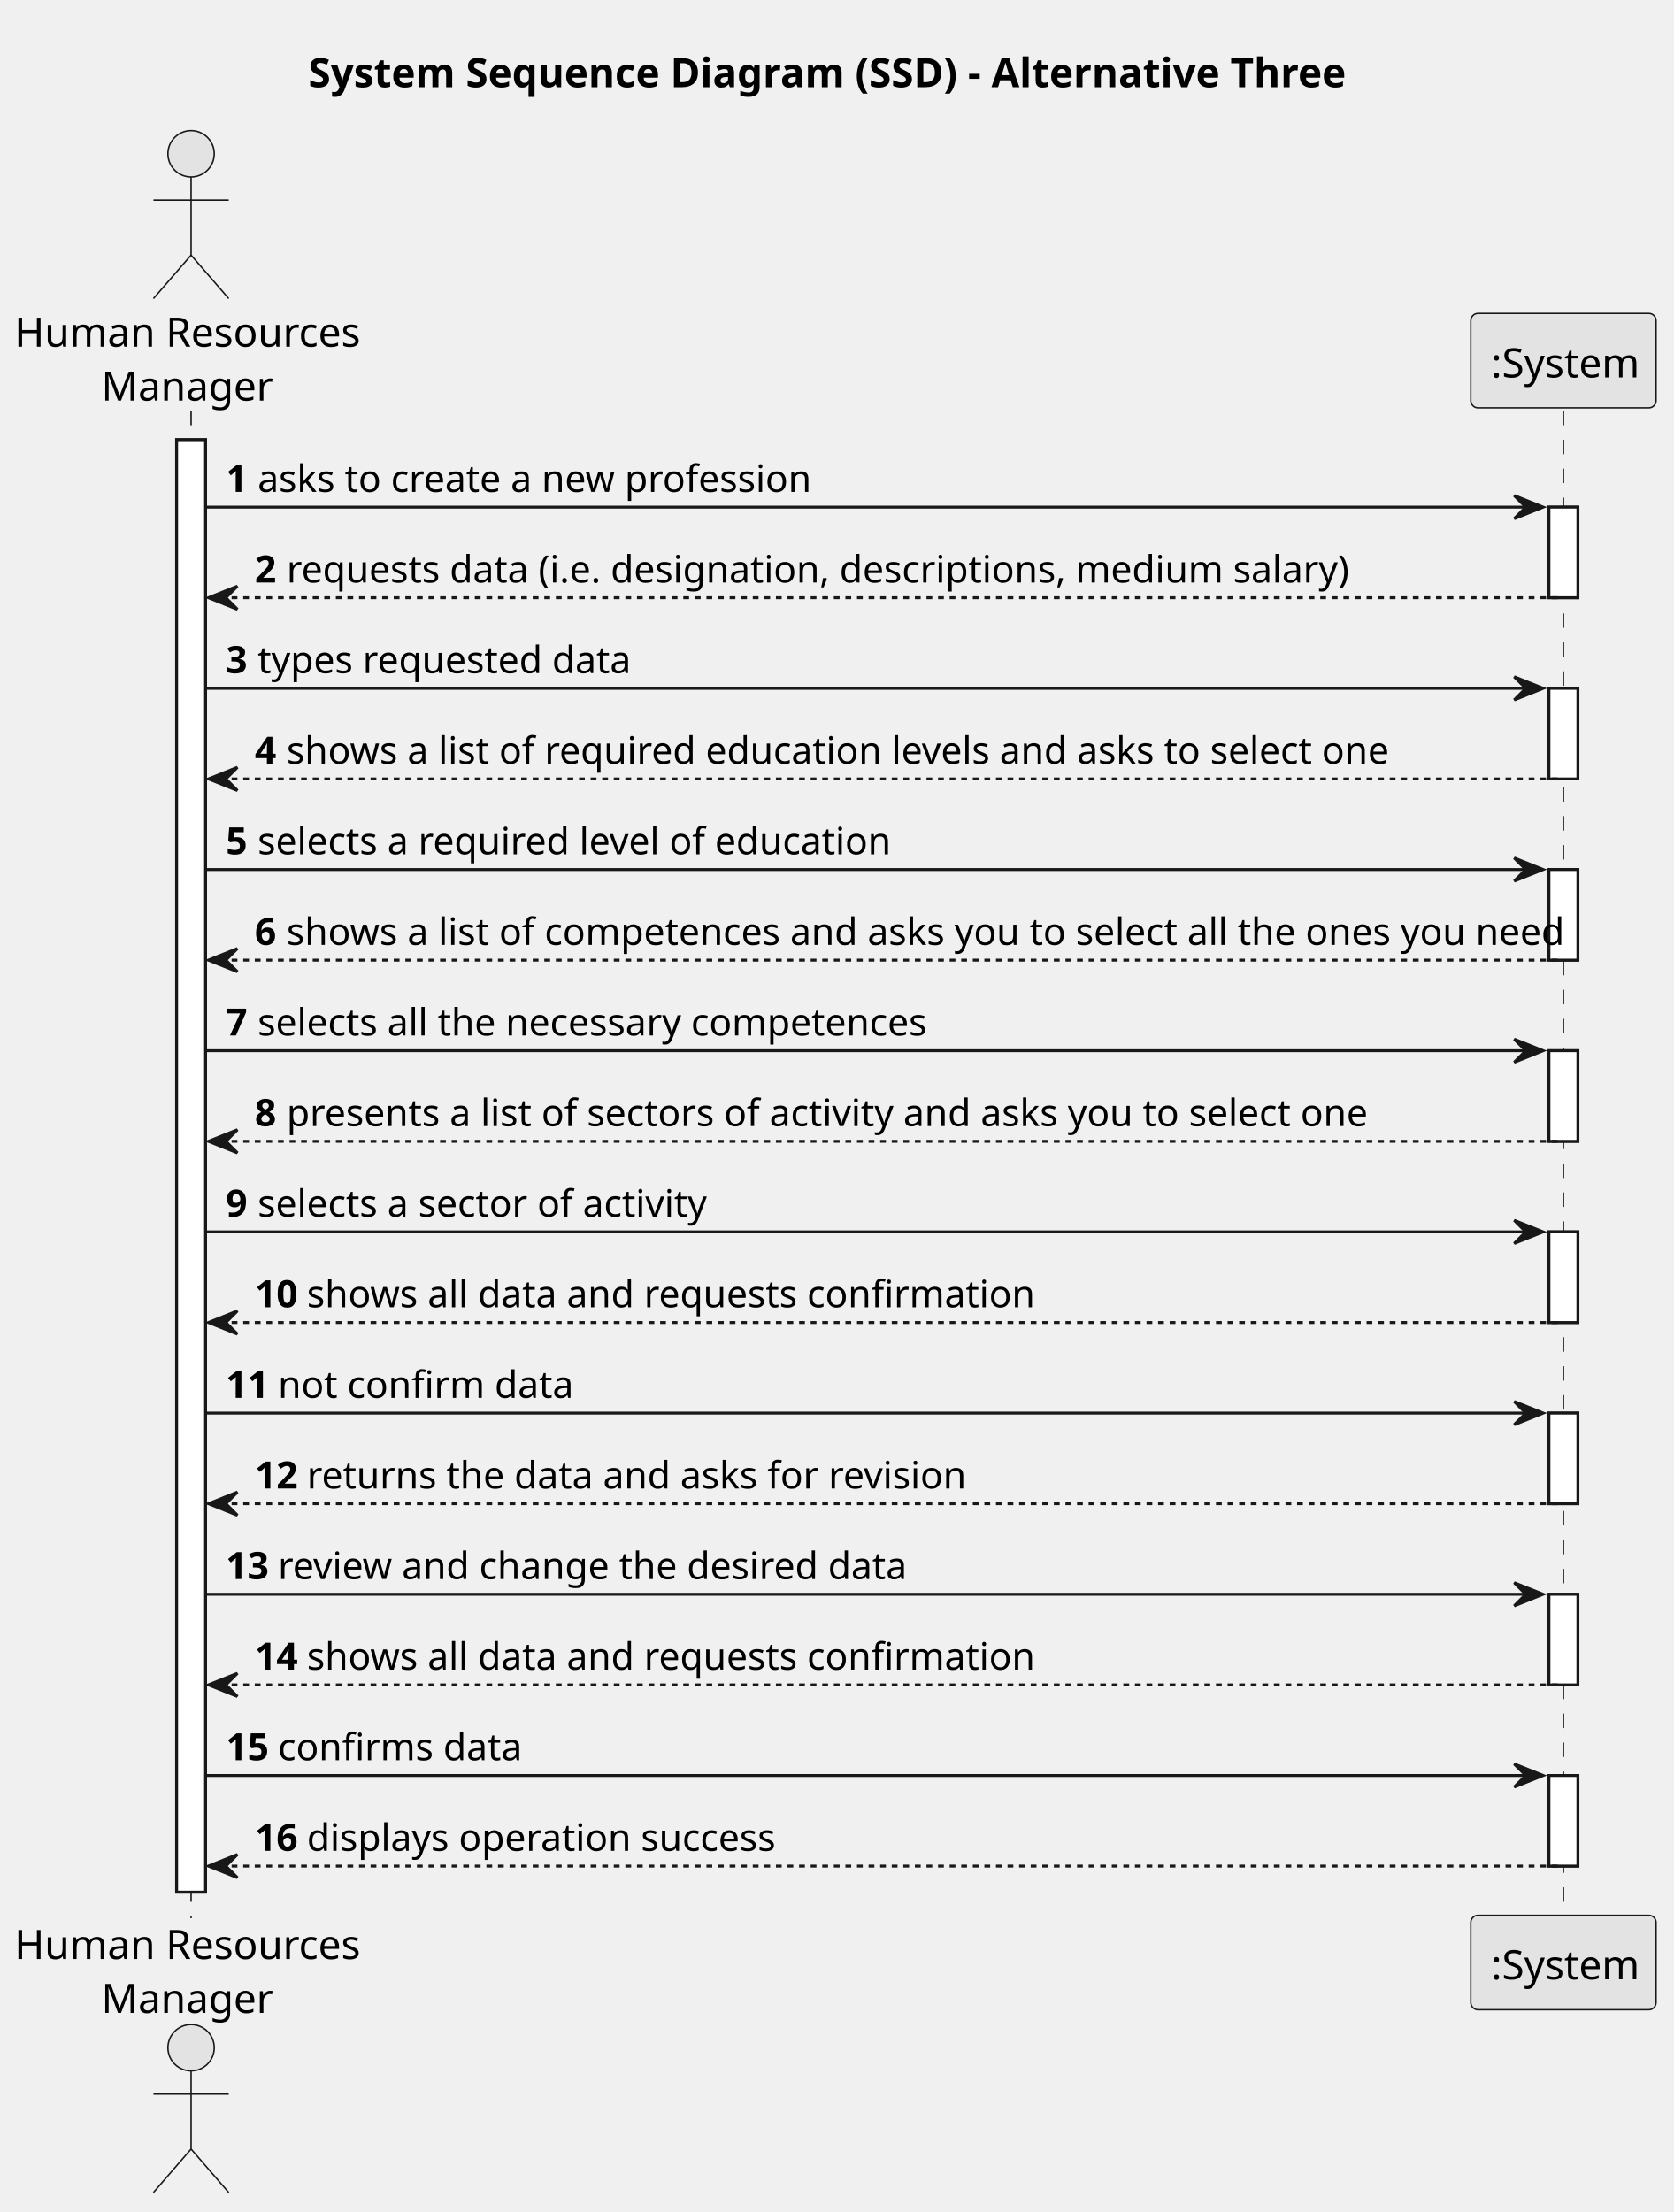
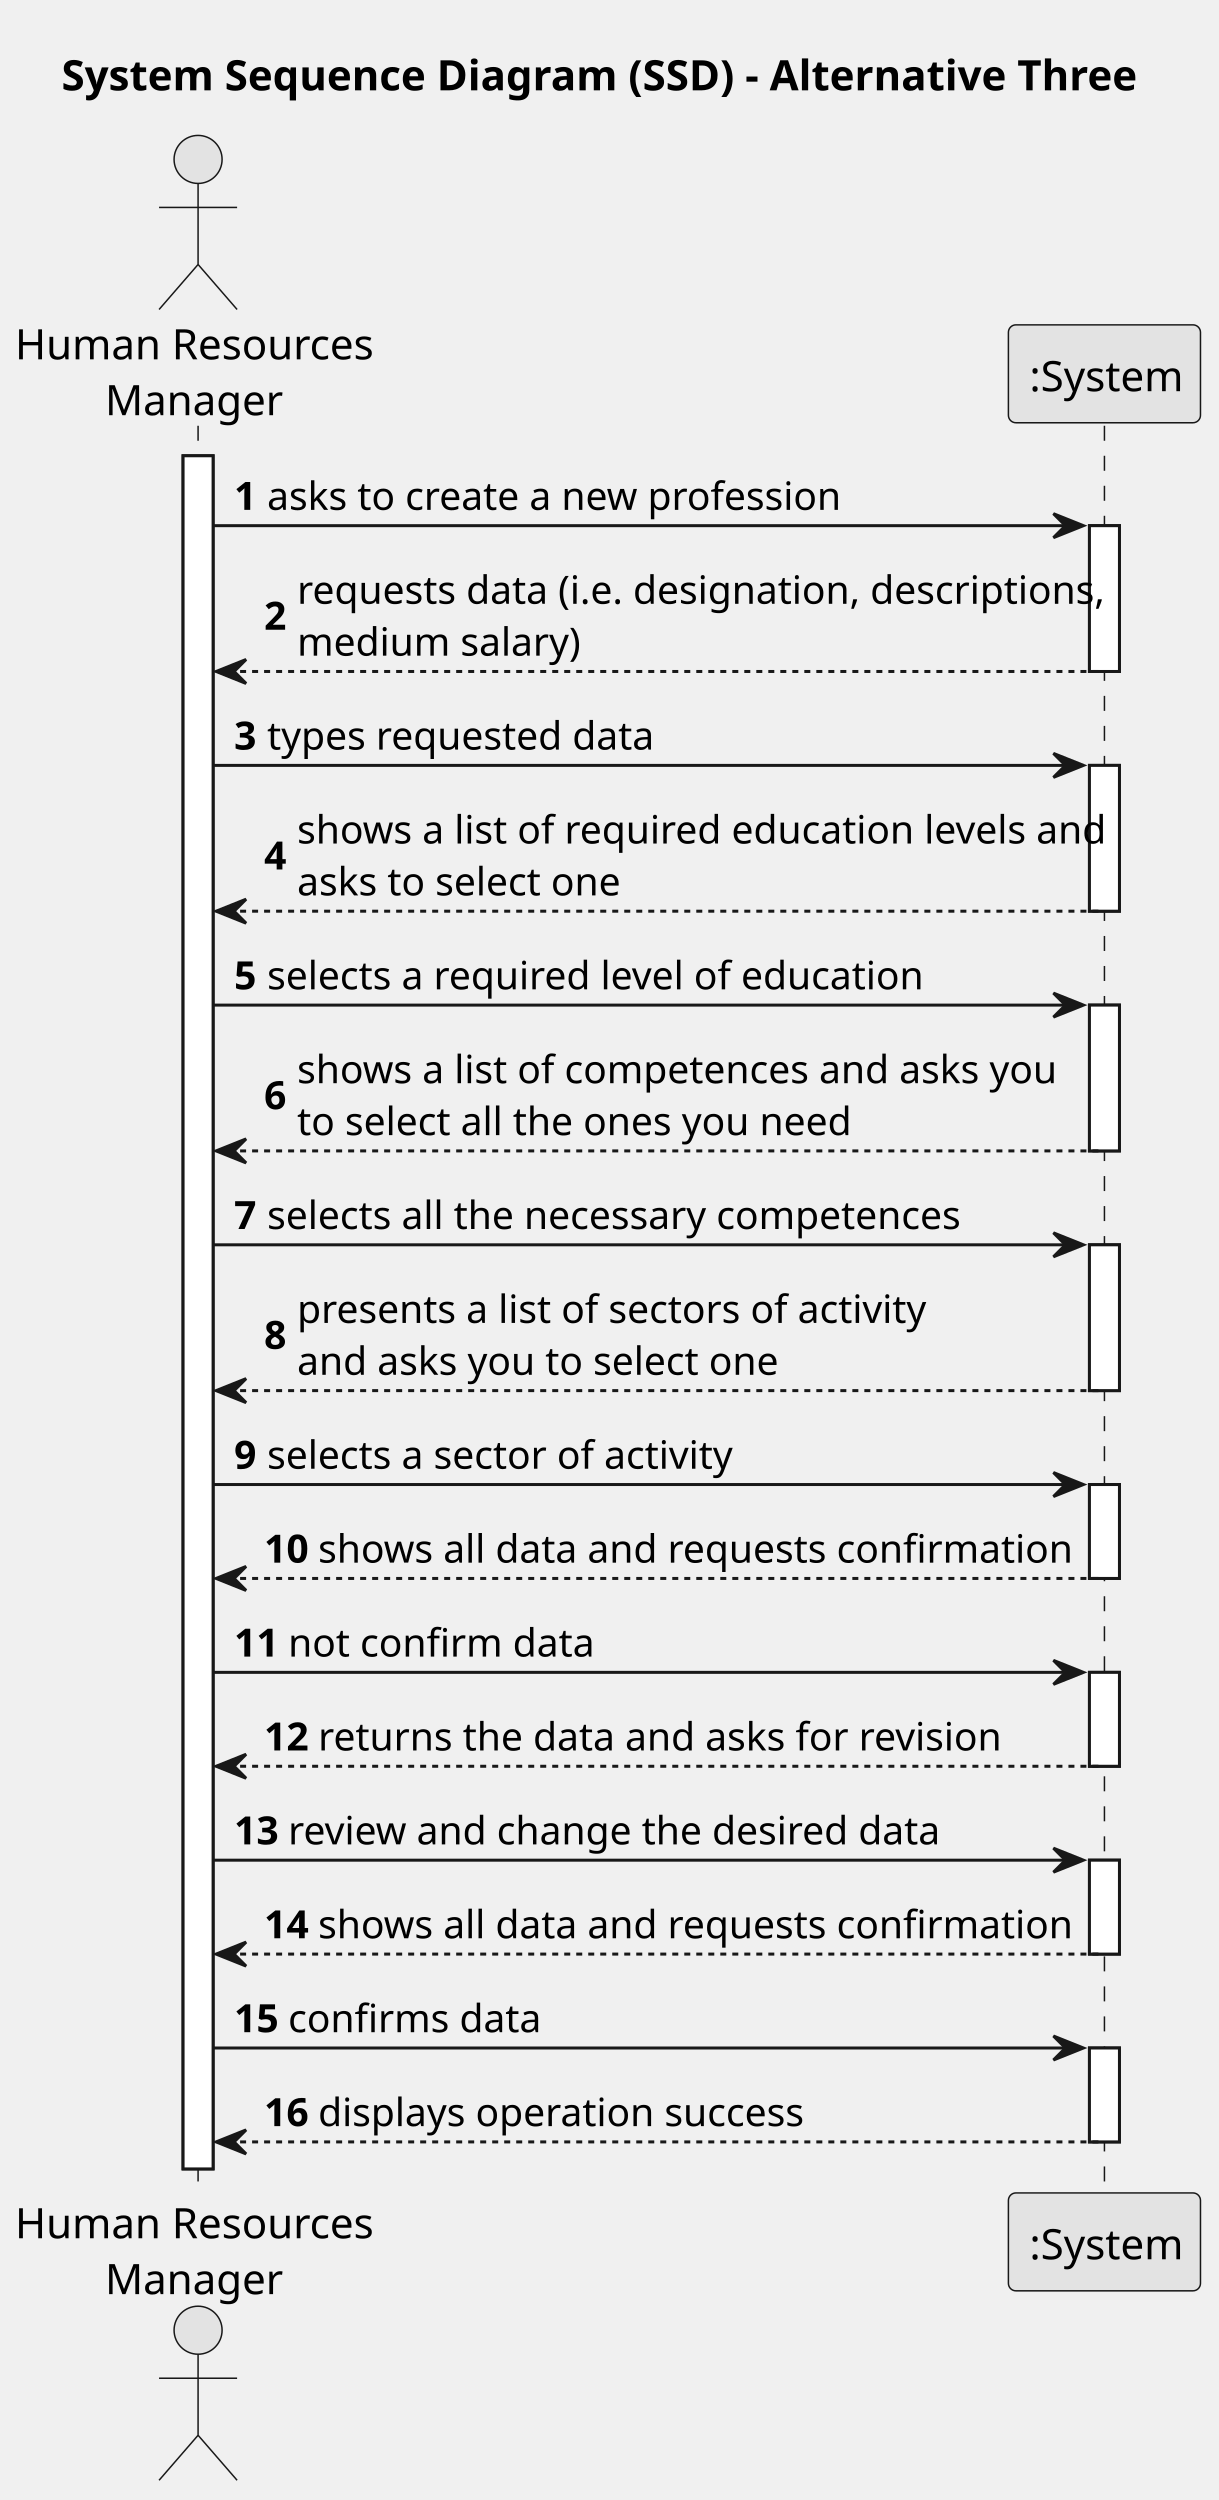
- <svg xmlns="http://www.w3.org/2000/svg" contentStyleType="text/css" height="764px" preserveAspectRatio="none" style="width:578px;height:764px;background:#FFFFFF;" version="1.1" viewBox="0 0 578 764" width="578px" zoomAndPan="magnify">
+ <svg xmlns="http://www.w3.org/2000/svg" contentStyleType="text/css" height="833px" preserveAspectRatio="none" style="width:406px;height:833px;background:#FFFFFF;" version="1.1" viewBox="0 0 406 833" width="406px" zoomAndPan="magnify">
  <defs />
  <g>
-     <text fill="#000000" font-family="sans-serif" font-size="14" font-weight="bold" lengthAdjust="spacing" textLength="363" x="106.5" y="30.107">System Sequence Diagram (SSD) - Alternative Three</text>
-     <rect fill="#FFFFFF" height="501.656" style="stroke:#181818;stroke-width:1.0;" width="10" x="61" y="151.863" />
-     <rect fill="#FFFFFF" height="31.291" style="stroke:#181818;stroke-width:1.0;" width="10" x="535" y="175.154" />
-     <rect fill="#FFFFFF" height="31.291" style="stroke:#181818;stroke-width:1.0;" width="10" x="535" y="237.736" />
-     <rect fill="#FFFFFF" height="31.291" style="stroke:#181818;stroke-width:1.0;" width="10" x="535" y="300.318" />
-     <rect fill="#FFFFFF" height="31.291" style="stroke:#181818;stroke-width:1.0;" width="10" x="535" y="362.9" />
-     <rect fill="#FFFFFF" height="31.291" style="stroke:#181818;stroke-width:1.0;" width="10" x="535" y="425.482" />
-     <rect fill="#FFFFFF" height="31.291" style="stroke:#181818;stroke-width:1.0;" width="10" x="535" y="488.065" />
-     <rect fill="#FFFFFF" height="31.291" style="stroke:#181818;stroke-width:1.0;" width="10" x="535" y="550.646" />
-     <rect fill="#FFFFFF" height="31.291" style="stroke:#181818;stroke-width:1.0;" width="10" x="535" y="613.229" />
-     <line style="stroke:#181818;stroke-width:0.5;stroke-dasharray:5.0,5.0;" x1="66" x2="66" y1="141.863" y2="662.519" />
-     <line style="stroke:#181818;stroke-width:0.5;stroke-dasharray:5.0,5.0;" x1="540" x2="540" y1="141.863" y2="662.519" />
+     <text fill="#000000" font-family="sans-serif" font-size="14" font-weight="bold" lengthAdjust="spacing" textLength="363" x="20.5" y="30.107">System Sequence Diagram (SSD) - Alternative Three</text>
+     <rect fill="#FFFFFF" height="570.82" style="stroke:#181818;stroke-width:1.0;" width="10" x="61" y="151.863" />
+     <rect fill="#FFFFFF" height="48.582" style="stroke:#181818;stroke-width:1.0;" width="10" x="363" y="175.154" />
+     <rect fill="#FFFFFF" height="48.582" style="stroke:#181818;stroke-width:1.0;" width="10" x="363" y="255.027" />
+     <rect fill="#FFFFFF" height="48.582" style="stroke:#181818;stroke-width:1.0;" width="10" x="363" y="334.9" />
+     <rect fill="#FFFFFF" height="48.582" style="stroke:#181818;stroke-width:1.0;" width="10" x="363" y="414.773" />
+     <rect fill="#FFFFFF" height="31.291" style="stroke:#181818;stroke-width:1.0;" width="10" x="363" y="494.647" />
+     <rect fill="#FFFFFF" height="31.291" style="stroke:#181818;stroke-width:1.0;" width="10" x="363" y="557.229" />
+     <rect fill="#FFFFFF" height="31.291" style="stroke:#181818;stroke-width:1.0;" width="10" x="363" y="619.811" />
+     <rect fill="#FFFFFF" height="31.291" style="stroke:#181818;stroke-width:1.0;" width="10" x="363" y="682.393" />
+     <line style="stroke:#181818;stroke-width:0.5;stroke-dasharray:5.0,5.0;" x1="66" x2="66" y1="141.863" y2="731.684" />
+     <line style="stroke:#181818;stroke-width:0.5;stroke-dasharray:5.0,5.0;" x1="368" x2="368" y1="141.863" y2="731.684" />
    <text fill="#000000" font-family="sans-serif" font-size="14" lengthAdjust="spacing" textLength="116" x="5" y="119.728">Human Resources</text>
    <text fill="#000000" font-family="sans-serif" font-size="14" lengthAdjust="spacing" textLength="56" x="35" y="138.35">Manager</text>
    <ellipse cx="66" cy="53.121" fill="#E3E3E3" rx="8" ry="8" style="stroke:#181818;stroke-width:0.5;" />
    <path d="M66,61.121 L66,88.121 M53,69.121 L79,69.121 M66,88.121 L53,103.121 M66,88.121 L79,103.121 " fill="none" style="stroke:#181818;stroke-width:0.5;" />
-     <text fill="#000000" font-family="sans-serif" font-size="14" lengthAdjust="spacing" textLength="116" x="5" y="676.627">Human Resources</text>
-     <text fill="#000000" font-family="sans-serif" font-size="14" lengthAdjust="spacing" textLength="56" x="35" y="695.248">Manager</text>
-     <ellipse cx="66" cy="707.262" fill="#E3E3E3" rx="8" ry="8" style="stroke:#181818;stroke-width:0.5;" />
-     <path d="M66,715.262 L66,742.262 M53,723.262 L79,723.262 M66,742.262 L53,757.262 M66,742.262 L79,757.262 " fill="none" style="stroke:#181818;stroke-width:0.5;" />
-     <rect fill="#E3E3E3" height="32.621" rx="2.5" ry="2.5" style="stroke:#181818;stroke-width:0.5;" width="64" x="508" y="108.242" />
-     <text fill="#000000" font-family="sans-serif" font-size="14" lengthAdjust="spacing" textLength="50" x="515" y="130.35">:System</text>
-     <rect fill="#E3E3E3" height="32.621" rx="2.5" ry="2.5" style="stroke:#181818;stroke-width:0.5;" width="64" x="508" y="661.519" />
-     <text fill="#000000" font-family="sans-serif" font-size="14" lengthAdjust="spacing" textLength="50" x="515" y="683.627">:System</text>
-     <rect fill="#FFFFFF" height="501.656" style="stroke:#181818;stroke-width:1.0;" width="10" x="61" y="151.863" />
-     <rect fill="#FFFFFF" height="31.291" style="stroke:#181818;stroke-width:1.0;" width="10" x="535" y="175.154" />
-     <rect fill="#FFFFFF" height="31.291" style="stroke:#181818;stroke-width:1.0;" width="10" x="535" y="237.736" />
-     <rect fill="#FFFFFF" height="31.291" style="stroke:#181818;stroke-width:1.0;" width="10" x="535" y="300.318" />
-     <rect fill="#FFFFFF" height="31.291" style="stroke:#181818;stroke-width:1.0;" width="10" x="535" y="362.9" />
-     <rect fill="#FFFFFF" height="31.291" style="stroke:#181818;stroke-width:1.0;" width="10" x="535" y="425.482" />
-     <rect fill="#FFFFFF" height="31.291" style="stroke:#181818;stroke-width:1.0;" width="10" x="535" y="488.065" />
-     <rect fill="#FFFFFF" height="31.291" style="stroke:#181818;stroke-width:1.0;" width="10" x="535" y="550.646" />
-     <rect fill="#FFFFFF" height="31.291" style="stroke:#181818;stroke-width:1.0;" width="10" x="535" y="613.229" />
-     <polygon fill="#181818" points="523,171.154,533,175.154,523,179.154,527,175.154" style="stroke:#181818;stroke-width:1.0;" />
-     <line style="stroke:#181818;stroke-width:1.0;" x1="71" x2="529" y1="175.154" y2="175.154" />
+     <text fill="#000000" font-family="sans-serif" font-size="14" lengthAdjust="spacing" textLength="116" x="5" y="745.791">Human Resources</text>
+     <text fill="#000000" font-family="sans-serif" font-size="14" lengthAdjust="spacing" textLength="56" x="35" y="764.412">Manager</text>
+     <ellipse cx="66" cy="776.426" fill="#E3E3E3" rx="8" ry="8" style="stroke:#181818;stroke-width:0.5;" />
+     <path d="M66,784.426 L66,811.426 M53,792.426 L79,792.426 M66,811.426 L53,826.426 M66,811.426 L79,826.426 " fill="none" style="stroke:#181818;stroke-width:0.5;" />
+     <rect fill="#E3E3E3" height="32.621" rx="2.5" ry="2.5" style="stroke:#181818;stroke-width:0.5;" width="64" x="336" y="108.242" />
+     <text fill="#000000" font-family="sans-serif" font-size="14" lengthAdjust="spacing" textLength="50" x="343" y="130.35">:System</text>
+     <rect fill="#E3E3E3" height="32.621" rx="2.5" ry="2.5" style="stroke:#181818;stroke-width:0.5;" width="64" x="336" y="730.684" />
+     <text fill="#000000" font-family="sans-serif" font-size="14" lengthAdjust="spacing" textLength="50" x="343" y="752.791">:System</text>
+     <rect fill="#FFFFFF" height="570.82" style="stroke:#181818;stroke-width:1.0;" width="10" x="61" y="151.863" />
+     <rect fill="#FFFFFF" height="48.582" style="stroke:#181818;stroke-width:1.0;" width="10" x="363" y="175.154" />
+     <rect fill="#FFFFFF" height="48.582" style="stroke:#181818;stroke-width:1.0;" width="10" x="363" y="255.027" />
+     <rect fill="#FFFFFF" height="48.582" style="stroke:#181818;stroke-width:1.0;" width="10" x="363" y="334.9" />
+     <rect fill="#FFFFFF" height="48.582" style="stroke:#181818;stroke-width:1.0;" width="10" x="363" y="414.773" />
+     <rect fill="#FFFFFF" height="31.291" style="stroke:#181818;stroke-width:1.0;" width="10" x="363" y="494.647" />
+     <rect fill="#FFFFFF" height="31.291" style="stroke:#181818;stroke-width:1.0;" width="10" x="363" y="557.229" />
+     <rect fill="#FFFFFF" height="31.291" style="stroke:#181818;stroke-width:1.0;" width="10" x="363" y="619.811" />
+     <rect fill="#FFFFFF" height="31.291" style="stroke:#181818;stroke-width:1.0;" width="10" x="363" y="682.393" />
+     <polygon fill="#181818" points="351,171.154,361,175.154,351,179.154,355,175.154" style="stroke:#181818;stroke-width:1.0;" />
+     <line style="stroke:#181818;stroke-width:1.0;" x1="71" x2="357" y1="175.154" y2="175.154" />
    <text fill="#000000" font-family="sans-serif" font-size="13" font-weight="bold" lengthAdjust="spacing" textLength="7" x="78" y="169.892">1</text>
    <text fill="#000000" font-family="sans-serif" font-size="13" lengthAdjust="spacing" textLength="184" x="89" y="169.892">asks to create a new profession</text>
-     <polygon fill="#181818" points="82,202.445,72,206.445,82,210.445,78,206.445" style="stroke:#181818;stroke-width:1.0;" />
-     <line style="stroke:#181818;stroke-width:1.0;stroke-dasharray:2.0,2.0;" x1="76" x2="539" y1="206.445" y2="206.445" />
-     <text fill="#000000" font-family="sans-serif" font-size="13" font-weight="bold" lengthAdjust="spacing" textLength="7" x="88" y="201.183">2</text>
-     <text fill="#000000" font-family="sans-serif" font-size="13" lengthAdjust="spacing" textLength="350" x="99" y="201.183">requests data (i.e. designation, descriptions, medium salary)</text>
-     <polygon fill="#181818" points="523,233.736,533,237.736,523,241.736,527,237.736" style="stroke:#181818;stroke-width:1.0;" />
-     <line style="stroke:#181818;stroke-width:1.0;" x1="71" x2="529" y1="237.736" y2="237.736" />
-     <text fill="#000000" font-family="sans-serif" font-size="13" font-weight="bold" lengthAdjust="spacing" textLength="7" x="78" y="232.474">3</text>
-     <text fill="#000000" font-family="sans-serif" font-size="13" lengthAdjust="spacing" textLength="122" x="89" y="232.474">types requested data</text>
-     <polygon fill="#181818" points="82,265.027,72,269.027,82,273.027,78,269.027" style="stroke:#181818;stroke-width:1.0;" />
-     <line style="stroke:#181818;stroke-width:1.0;stroke-dasharray:2.0,2.0;" x1="76" x2="539" y1="269.027" y2="269.027" />
-     <text fill="#000000" font-family="sans-serif" font-size="13" font-weight="bold" lengthAdjust="spacing" textLength="7" x="88" y="263.765">4</text>
-     <text fill="#000000" font-family="sans-serif" font-size="13" lengthAdjust="spacing" textLength="365" x="99" y="263.765">shows a list of required education levels and asks to select one</text>
-     <polygon fill="#181818" points="523,296.318,533,300.318,523,304.318,527,300.318" style="stroke:#181818;stroke-width:1.0;" />
-     <line style="stroke:#181818;stroke-width:1.0;" x1="71" x2="529" y1="300.318" y2="300.318" />
-     <text fill="#000000" font-family="sans-serif" font-size="13" font-weight="bold" lengthAdjust="spacing" textLength="7" x="78" y="295.056">5</text>
-     <text fill="#000000" font-family="sans-serif" font-size="13" lengthAdjust="spacing" textLength="206" x="89" y="295.056">selects a required level of education</text>
-     <polygon fill="#181818" points="82,327.609,72,331.609,82,335.609,78,331.609" style="stroke:#181818;stroke-width:1.0;" />
-     <line style="stroke:#181818;stroke-width:1.0;stroke-dasharray:2.0,2.0;" x1="76" x2="539" y1="331.609" y2="331.609" />
-     <text fill="#000000" font-family="sans-serif" font-size="13" font-weight="bold" lengthAdjust="spacing" textLength="7" x="88" y="326.347">6</text>
-     <text fill="#000000" font-family="sans-serif" font-size="13" lengthAdjust="spacing" textLength="429" x="99" y="326.347">shows a list of competences and asks you to select all the ones you need</text>
-     <polygon fill="#181818" points="523,358.9,533,362.9,523,366.9,527,362.9" style="stroke:#181818;stroke-width:1.0;" />
-     <line style="stroke:#181818;stroke-width:1.0;" x1="71" x2="529" y1="362.9" y2="362.9" />
-     <text fill="#000000" font-family="sans-serif" font-size="13" font-weight="bold" lengthAdjust="spacing" textLength="7" x="78" y="357.638">7</text>
-     <text fill="#000000" font-family="sans-serif" font-size="13" lengthAdjust="spacing" textLength="227" x="89" y="357.638">selects all the necessary competences</text>
-     <polygon fill="#181818" points="82,390.191,72,394.191,82,398.191,78,394.191" style="stroke:#181818;stroke-width:1.0;" />
-     <line style="stroke:#181818;stroke-width:1.0;stroke-dasharray:2.0,2.0;" x1="76" x2="539" y1="394.191" y2="394.191" />
-     <text fill="#000000" font-family="sans-serif" font-size="13" font-weight="bold" lengthAdjust="spacing" textLength="7" x="88" y="388.929">8</text>
-     <text fill="#000000" font-family="sans-serif" font-size="13" lengthAdjust="spacing" textLength="362" x="99" y="388.929">presents a list of sectors of activity and asks you to select one</text>
-     <polygon fill="#181818" points="523,421.482,533,425.482,523,429.482,527,425.482" style="stroke:#181818;stroke-width:1.0;" />
-     <line style="stroke:#181818;stroke-width:1.0;" x1="71" x2="529" y1="425.482" y2="425.482" />
-     <text fill="#000000" font-family="sans-serif" font-size="13" font-weight="bold" lengthAdjust="spacing" textLength="7" x="78" y="420.22">9</text>
-     <text fill="#000000" font-family="sans-serif" font-size="13" lengthAdjust="spacing" textLength="151" x="89" y="420.22">selects a sector of activity</text>
-     <polygon fill="#181818" points="82,452.773,72,456.773,82,460.773,78,456.773" style="stroke:#181818;stroke-width:1.0;" />
-     <line style="stroke:#181818;stroke-width:1.0;stroke-dasharray:2.0,2.0;" x1="76" x2="539" y1="456.773" y2="456.773" />
-     <text fill="#000000" font-family="sans-serif" font-size="13" font-weight="bold" lengthAdjust="spacing" textLength="14" x="88" y="451.511">10</text>
-     <text fill="#000000" font-family="sans-serif" font-size="13" lengthAdjust="spacing" textLength="236" x="106" y="451.511">shows all data and requests confirmation</text>
-     <polygon fill="#181818" points="523,484.065,533,488.065,523,492.065,527,488.065" style="stroke:#181818;stroke-width:1.0;" />
-     <line style="stroke:#181818;stroke-width:1.0;" x1="71" x2="529" y1="488.065" y2="488.065" />
-     <text fill="#000000" font-family="sans-serif" font-size="13" font-weight="bold" lengthAdjust="spacing" textLength="14" x="78" y="482.802">11</text>
-     <text fill="#000000" font-family="sans-serif" font-size="13" lengthAdjust="spacing" textLength="93" x="96" y="482.802">not confirm data</text>
-     <polygon fill="#181818" points="82,515.356,72,519.356,82,523.356,78,519.356" style="stroke:#181818;stroke-width:1.0;" />
-     <line style="stroke:#181818;stroke-width:1.0;stroke-dasharray:2.0,2.0;" x1="76" x2="539" y1="519.356" y2="519.356" />
-     <text fill="#000000" font-family="sans-serif" font-size="13" font-weight="bold" lengthAdjust="spacing" textLength="14" x="88" y="514.093">12</text>
-     <text fill="#000000" font-family="sans-serif" font-size="13" lengthAdjust="spacing" textLength="213" x="106" y="514.093">returns the data and asks for revision</text>
-     <polygon fill="#181818" points="523,546.646,533,550.646,523,554.646,527,550.646" style="stroke:#181818;stroke-width:1.0;" />
-     <line style="stroke:#181818;stroke-width:1.0;" x1="71" x2="529" y1="550.646" y2="550.646" />
-     <text fill="#000000" font-family="sans-serif" font-size="13" font-weight="bold" lengthAdjust="spacing" textLength="14" x="78" y="545.384">13</text>
-     <text fill="#000000" font-family="sans-serif" font-size="13" lengthAdjust="spacing" textLength="203" x="96" y="545.384">review and change the desired data</text>
-     <polygon fill="#181818" points="82,577.938,72,581.938,82,585.938,78,581.938" style="stroke:#181818;stroke-width:1.0;" />
-     <line style="stroke:#181818;stroke-width:1.0;stroke-dasharray:2.0,2.0;" x1="76" x2="539" y1="581.938" y2="581.938" />
-     <text fill="#000000" font-family="sans-serif" font-size="13" font-weight="bold" lengthAdjust="spacing" textLength="14" x="88" y="576.675">14</text>
-     <text fill="#000000" font-family="sans-serif" font-size="13" lengthAdjust="spacing" textLength="236" x="106" y="576.675">shows all data and requests confirmation</text>
-     <polygon fill="#181818" points="523,609.229,533,613.229,523,617.229,527,613.229" style="stroke:#181818;stroke-width:1.0;" />
-     <line style="stroke:#181818;stroke-width:1.0;" x1="71" x2="529" y1="613.229" y2="613.229" />
-     <text fill="#000000" font-family="sans-serif" font-size="13" font-weight="bold" lengthAdjust="spacing" textLength="14" x="78" y="607.966">15</text>
-     <text fill="#000000" font-family="sans-serif" font-size="13" lengthAdjust="spacing" textLength="78" x="96" y="607.966">confirms data</text>
-     <polygon fill="#181818" points="82,640.519,72,644.519,82,648.519,78,644.519" style="stroke:#181818;stroke-width:1.0;" />
-     <line style="stroke:#181818;stroke-width:1.0;stroke-dasharray:2.0,2.0;" x1="76" x2="539" y1="644.519" y2="644.519" />
-     <text fill="#000000" font-family="sans-serif" font-size="13" font-weight="bold" lengthAdjust="spacing" textLength="14" x="88" y="639.257">16</text>
-     <text fill="#000000" font-family="sans-serif" font-size="13" lengthAdjust="spacing" textLength="158" x="106" y="639.257">displays operation success</text>
+     <polygon fill="#181818" points="82,219.736,72,223.736,82,227.736,78,223.736" style="stroke:#181818;stroke-width:1.0;" />
+     <line style="stroke:#181818;stroke-width:1.0;stroke-dasharray:2.0,2.0;" x1="76" x2="367" y1="223.736" y2="223.736" />
+     <text fill="#000000" font-family="sans-serif" font-size="13" font-weight="bold" lengthAdjust="spacing" textLength="7" x="88" y="209.828">2</text>
+     <text fill="#000000" font-family="sans-serif" font-size="13" lengthAdjust="spacing" textLength="257" x="99" y="201.183">requests data (i.e. designation, descriptions,</text>
+     <text fill="#000000" font-family="sans-serif" font-size="13" lengthAdjust="spacing" textLength="89" x="99" y="218.474">medium salary)</text>
+     <polygon fill="#181818" points="351,251.027,361,255.027,351,259.027,355,255.027" style="stroke:#181818;stroke-width:1.0;" />
+     <line style="stroke:#181818;stroke-width:1.0;" x1="71" x2="357" y1="255.027" y2="255.027" />
+     <text fill="#000000" font-family="sans-serif" font-size="13" font-weight="bold" lengthAdjust="spacing" textLength="7" x="78" y="249.765">3</text>
+     <text fill="#000000" font-family="sans-serif" font-size="13" lengthAdjust="spacing" textLength="122" x="89" y="249.765">types requested data</text>
+     <polygon fill="#181818" points="82,299.609,72,303.609,82,307.609,78,303.609" style="stroke:#181818;stroke-width:1.0;" />
+     <line style="stroke:#181818;stroke-width:1.0;stroke-dasharray:2.0,2.0;" x1="76" x2="367" y1="303.609" y2="303.609" />
+     <text fill="#000000" font-family="sans-serif" font-size="13" font-weight="bold" lengthAdjust="spacing" textLength="7" x="88" y="289.701">4</text>
+     <text fill="#000000" font-family="sans-serif" font-size="13" lengthAdjust="spacing" textLength="254" x="99" y="281.056">shows a list of required education levels and</text>
+     <text fill="#000000" font-family="sans-serif" font-size="13" lengthAdjust="spacing" textLength="107" x="99" y="298.347">asks to select one</text>
+     <polygon fill="#181818" points="351,330.9,361,334.9,351,338.9,355,334.9" style="stroke:#181818;stroke-width:1.0;" />
+     <line style="stroke:#181818;stroke-width:1.0;" x1="71" x2="357" y1="334.9" y2="334.9" />
+     <text fill="#000000" font-family="sans-serif" font-size="13" font-weight="bold" lengthAdjust="spacing" textLength="7" x="78" y="329.638">5</text>
+     <text fill="#000000" font-family="sans-serif" font-size="13" lengthAdjust="spacing" textLength="206" x="89" y="329.638">selects a required level of education</text>
+     <polygon fill="#181818" points="82,379.482,72,383.482,82,387.482,78,383.482" style="stroke:#181818;stroke-width:1.0;" />
+     <line style="stroke:#181818;stroke-width:1.0;stroke-dasharray:2.0,2.0;" x1="76" x2="367" y1="383.482" y2="383.482" />
+     <text fill="#000000" font-family="sans-serif" font-size="13" font-weight="bold" lengthAdjust="spacing" textLength="7" x="88" y="369.574">6</text>
+     <text fill="#000000" font-family="sans-serif" font-size="13" lengthAdjust="spacing" textLength="247" x="99" y="360.929">shows a list of competences and asks you</text>
+     <text fill="#000000" font-family="sans-serif" font-size="13" lengthAdjust="spacing" textLength="178" x="99" y="378.22">to select all the ones you need</text>
+     <polygon fill="#181818" points="351,410.773,361,414.773,351,418.773,355,414.773" style="stroke:#181818;stroke-width:1.0;" />
+     <line style="stroke:#181818;stroke-width:1.0;" x1="71" x2="357" y1="414.773" y2="414.773" />
+     <text fill="#000000" font-family="sans-serif" font-size="13" font-weight="bold" lengthAdjust="spacing" textLength="7" x="78" y="409.511">7</text>
+     <text fill="#000000" font-family="sans-serif" font-size="13" lengthAdjust="spacing" textLength="227" x="89" y="409.511">selects all the necessary competences</text>
+     <polygon fill="#181818" points="82,459.356,72,463.356,82,467.356,78,463.356" style="stroke:#181818;stroke-width:1.0;" />
+     <line style="stroke:#181818;stroke-width:1.0;stroke-dasharray:2.0,2.0;" x1="76" x2="367" y1="463.356" y2="463.356" />
+     <text fill="#000000" font-family="sans-serif" font-size="13" font-weight="bold" lengthAdjust="spacing" textLength="7" x="88" y="449.447">8</text>
+     <text fill="#000000" font-family="sans-serif" font-size="13" lengthAdjust="spacing" textLength="201" x="99" y="440.802">presents a list of sectors of activity</text>
+     <text fill="#000000" font-family="sans-serif" font-size="13" lengthAdjust="spacing" textLength="157" x="99" y="458.093">and asks you to select one</text>
+     <polygon fill="#181818" points="351,490.647,361,494.647,351,498.647,355,494.647" style="stroke:#181818;stroke-width:1.0;" />
+     <line style="stroke:#181818;stroke-width:1.0;" x1="71" x2="357" y1="494.647" y2="494.647" />
+     <text fill="#000000" font-family="sans-serif" font-size="13" font-weight="bold" lengthAdjust="spacing" textLength="7" x="78" y="489.384">9</text>
+     <text fill="#000000" font-family="sans-serif" font-size="13" lengthAdjust="spacing" textLength="151" x="89" y="489.384">selects a sector of activity</text>
+     <polygon fill="#181818" points="82,521.938,72,525.938,82,529.938,78,525.938" style="stroke:#181818;stroke-width:1.0;" />
+     <line style="stroke:#181818;stroke-width:1.0;stroke-dasharray:2.0,2.0;" x1="76" x2="367" y1="525.938" y2="525.938" />
+     <text fill="#000000" font-family="sans-serif" font-size="13" font-weight="bold" lengthAdjust="spacing" textLength="14" x="88" y="520.675">10</text>
+     <text fill="#000000" font-family="sans-serif" font-size="13" lengthAdjust="spacing" textLength="236" x="106" y="520.675">shows all data and requests confirmation</text>
+     <polygon fill="#181818" points="351,553.229,361,557.229,351,561.229,355,557.229" style="stroke:#181818;stroke-width:1.0;" />
+     <line style="stroke:#181818;stroke-width:1.0;" x1="71" x2="357" y1="557.229" y2="557.229" />
+     <text fill="#000000" font-family="sans-serif" font-size="13" font-weight="bold" lengthAdjust="spacing" textLength="14" x="78" y="551.966">11</text>
+     <text fill="#000000" font-family="sans-serif" font-size="13" lengthAdjust="spacing" textLength="93" x="96" y="551.966">not confirm data</text>
+     <polygon fill="#181818" points="82,584.519,72,588.519,82,592.519,78,588.519" style="stroke:#181818;stroke-width:1.0;" />
+     <line style="stroke:#181818;stroke-width:1.0;stroke-dasharray:2.0,2.0;" x1="76" x2="367" y1="588.519" y2="588.519" />
+     <text fill="#000000" font-family="sans-serif" font-size="13" font-weight="bold" lengthAdjust="spacing" textLength="14" x="88" y="583.257">12</text>
+     <text fill="#000000" font-family="sans-serif" font-size="13" lengthAdjust="spacing" textLength="213" x="106" y="583.257">returns the data and asks for revision</text>
+     <polygon fill="#181818" points="351,615.811,361,619.811,351,623.811,355,619.811" style="stroke:#181818;stroke-width:1.0;" />
+     <line style="stroke:#181818;stroke-width:1.0;" x1="71" x2="357" y1="619.811" y2="619.811" />
+     <text fill="#000000" font-family="sans-serif" font-size="13" font-weight="bold" lengthAdjust="spacing" textLength="14" x="78" y="614.548">13</text>
+     <text fill="#000000" font-family="sans-serif" font-size="13" lengthAdjust="spacing" textLength="203" x="96" y="614.548">review and change the desired data</text>
+     <polygon fill="#181818" points="82,647.102,72,651.102,82,655.102,78,651.102" style="stroke:#181818;stroke-width:1.0;" />
+     <line style="stroke:#181818;stroke-width:1.0;stroke-dasharray:2.0,2.0;" x1="76" x2="367" y1="651.102" y2="651.102" />
+     <text fill="#000000" font-family="sans-serif" font-size="13" font-weight="bold" lengthAdjust="spacing" textLength="14" x="88" y="645.839">14</text>
+     <text fill="#000000" font-family="sans-serif" font-size="13" lengthAdjust="spacing" textLength="236" x="106" y="645.839">shows all data and requests confirmation</text>
+     <polygon fill="#181818" points="351,678.393,361,682.393,351,686.393,355,682.393" style="stroke:#181818;stroke-width:1.0;" />
+     <line style="stroke:#181818;stroke-width:1.0;" x1="71" x2="357" y1="682.393" y2="682.393" />
+     <text fill="#000000" font-family="sans-serif" font-size="13" font-weight="bold" lengthAdjust="spacing" textLength="14" x="78" y="677.13">15</text>
+     <text fill="#000000" font-family="sans-serif" font-size="13" lengthAdjust="spacing" textLength="78" x="96" y="677.13">confirms data</text>
+     <polygon fill="#181818" points="82,709.684,72,713.684,82,717.684,78,713.684" style="stroke:#181818;stroke-width:1.0;" />
+     <line style="stroke:#181818;stroke-width:1.0;stroke-dasharray:2.0,2.0;" x1="76" x2="367" y1="713.684" y2="713.684" />
+     <text fill="#000000" font-family="sans-serif" font-size="13" font-weight="bold" lengthAdjust="spacing" textLength="14" x="88" y="708.421">16</text>
+     <text fill="#000000" font-family="sans-serif" font-size="13" lengthAdjust="spacing" textLength="158" x="106" y="708.421">displays operation success</text>
  </g>
</svg>
